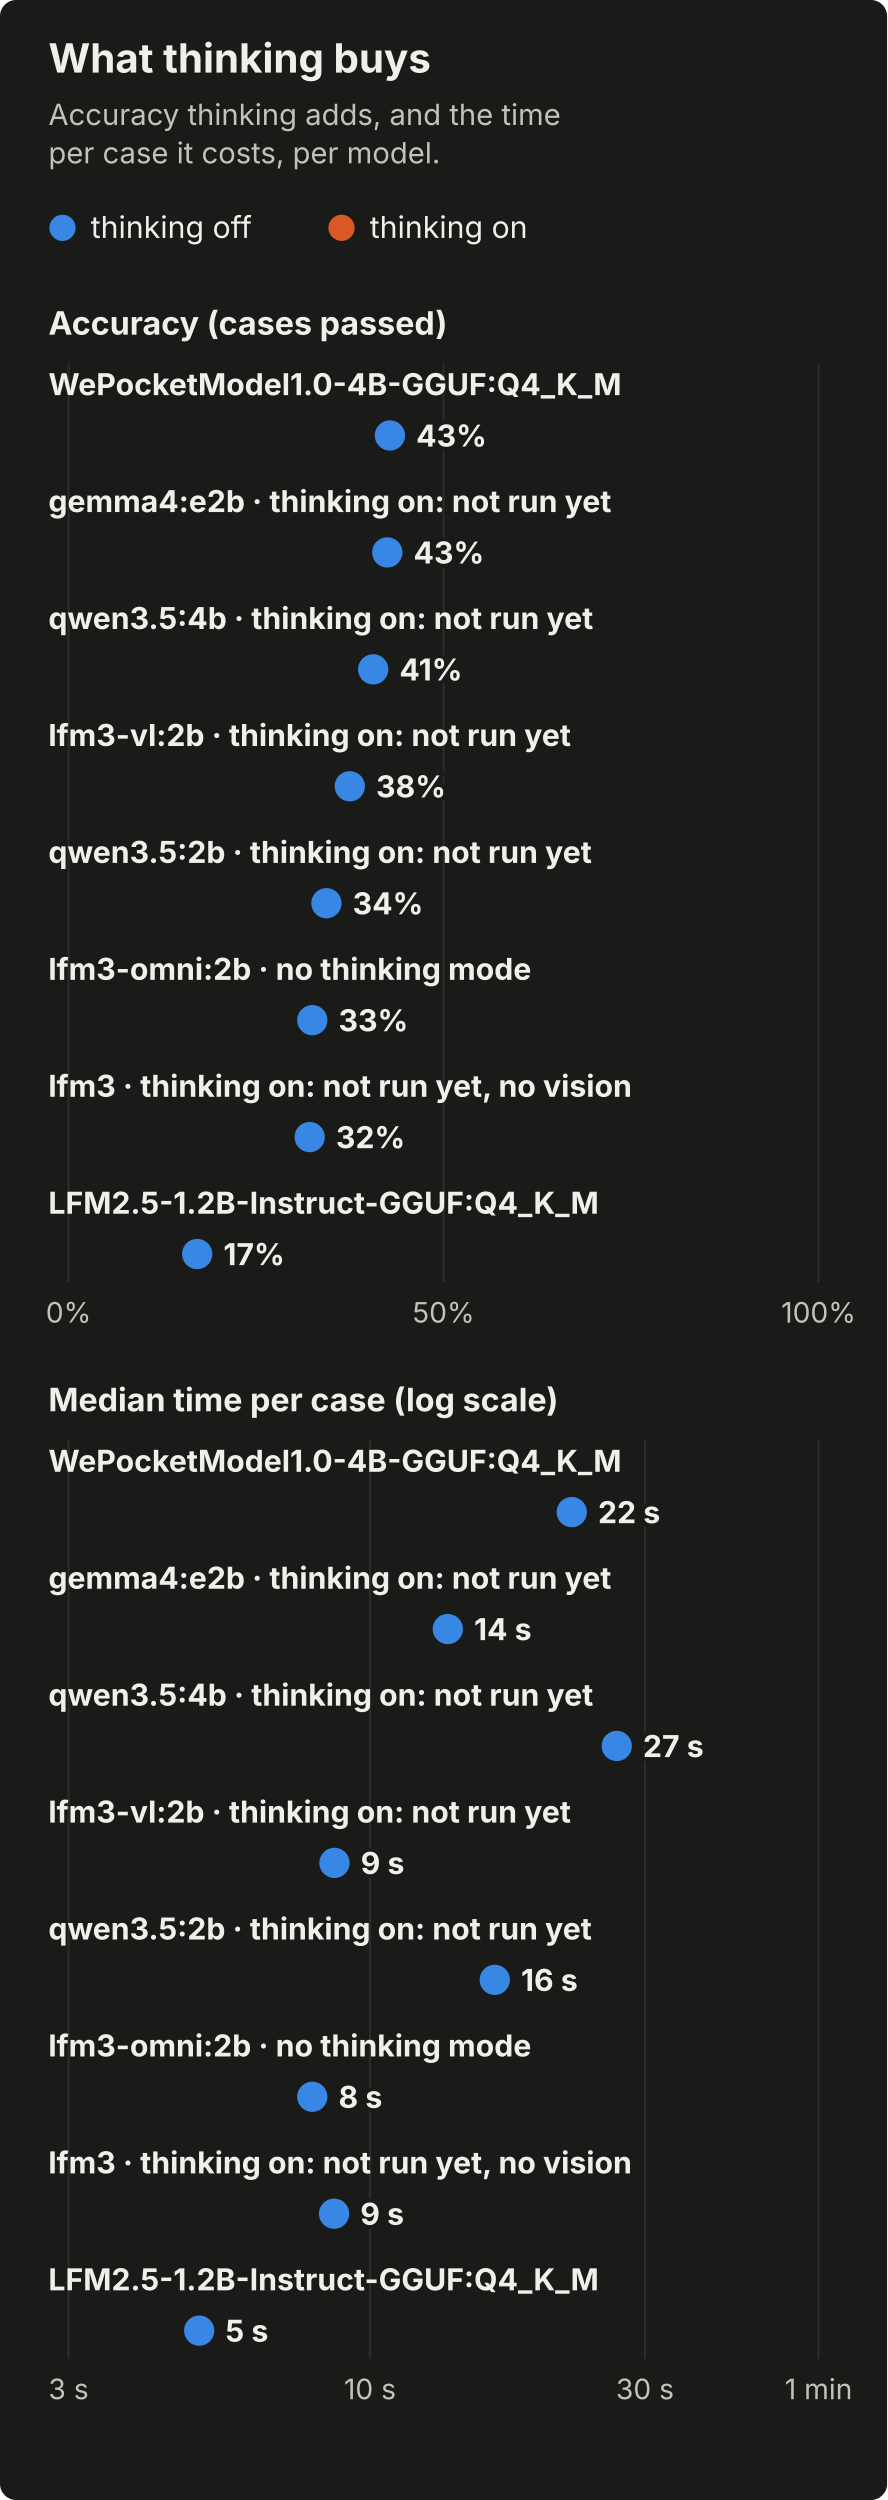
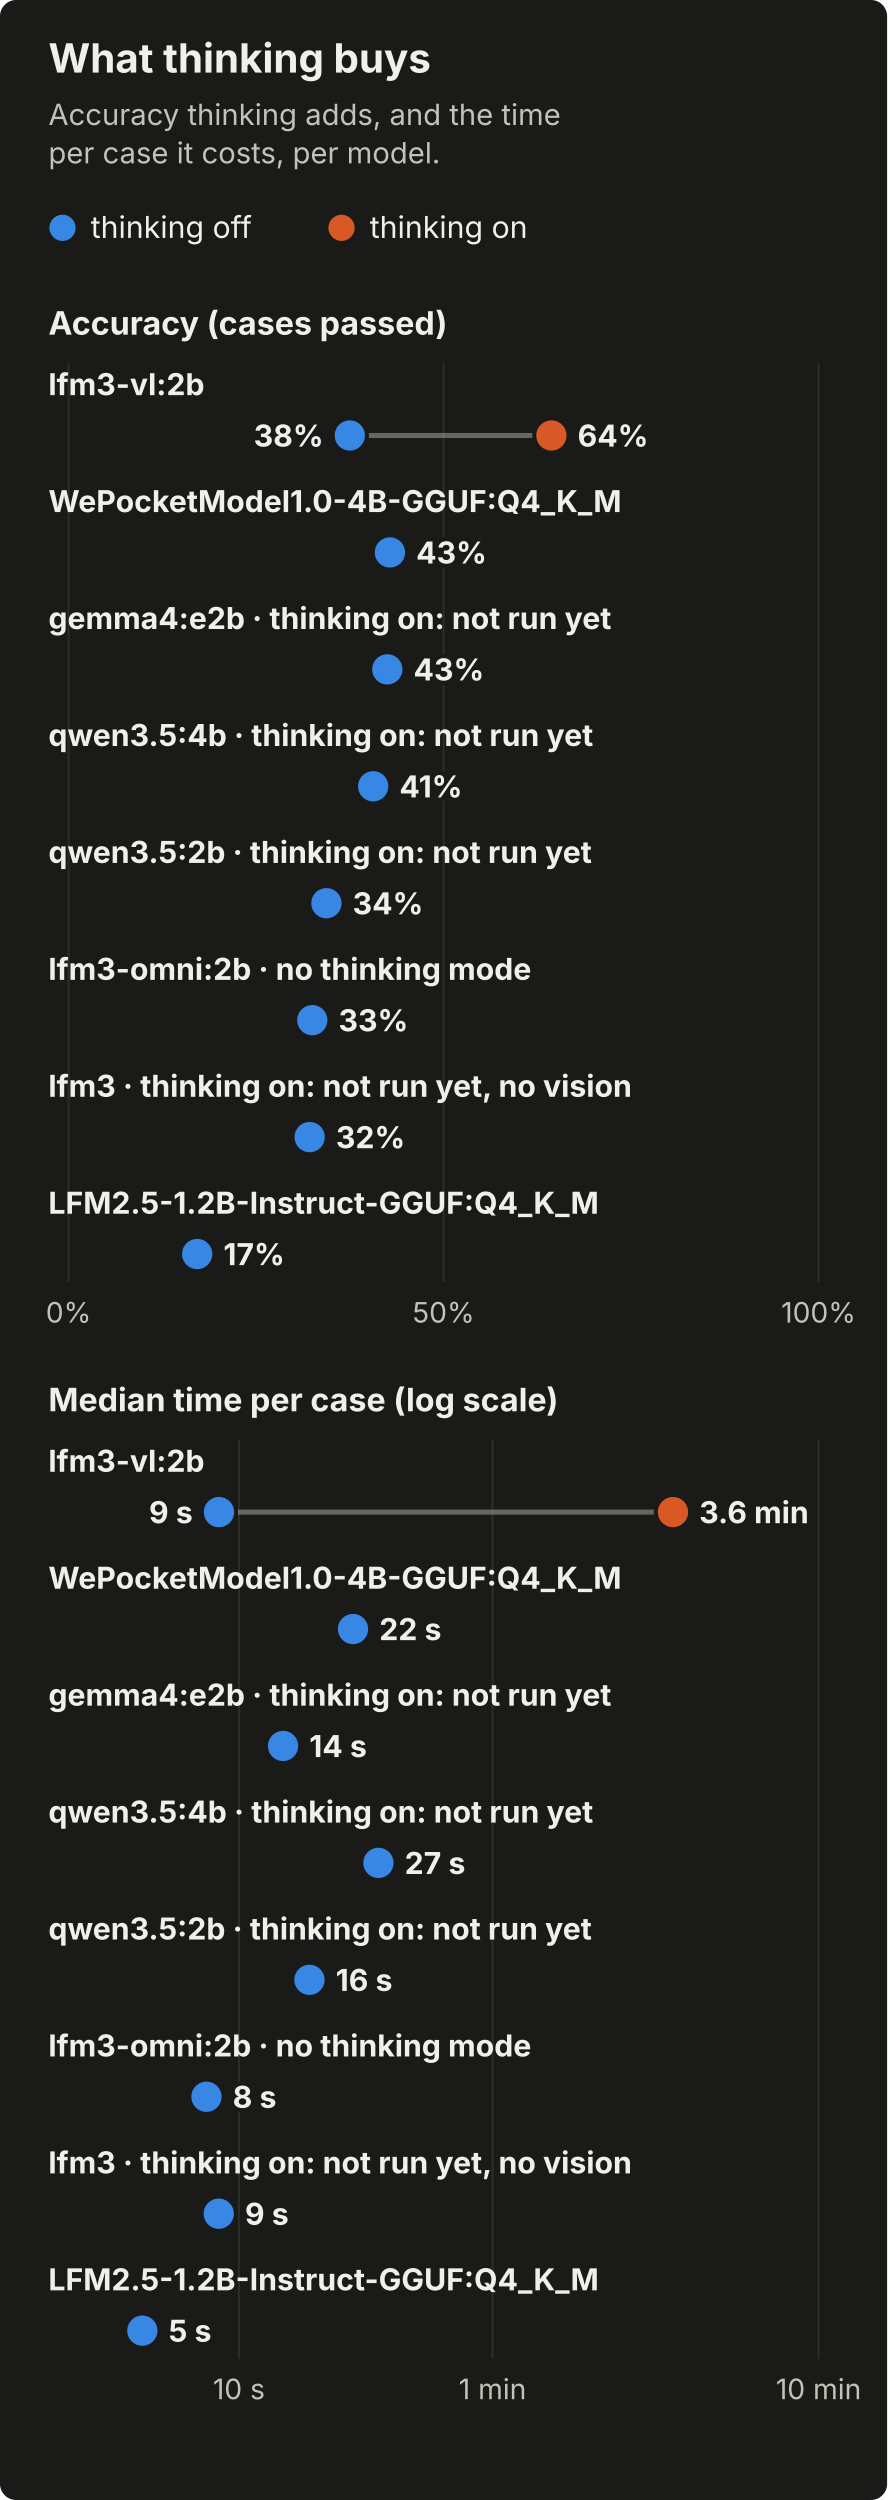
<svg xmlns="http://www.w3.org/2000/svg" width="440" height="1240" viewBox="0 0 440 1240" role="img" aria-label="What thinking buys">
  <rect width="440" height="1240" rx="8" fill="#1a1a19" />
  <text x="24.0" y="36.0" font-size="20" font-weight="700" text-anchor="start" fill="#f0efec" font-family="system-ui, -apple-system, Segoe UI, sans-serif">What thinking buys</text>
  <text x="24.0" y="62.0" font-size="14.5" font-weight="normal" text-anchor="start" fill="#c3c2b7" font-family="system-ui, -apple-system, Segoe UI, sans-serif">Accuracy thinking adds, and the time</text>
  <text x="24.0" y="81.0" font-size="14.5" font-weight="normal" text-anchor="start" fill="#c3c2b7" font-family="system-ui, -apple-system, Segoe UI, sans-serif">per case it costs, per model.</text>
  <circle cx="31.0" cy="113.0" r="7.5" fill="#3987e5" stroke="#1a1a19" stroke-width="2" />
  <text x="45.0" y="118.0" font-size="15" font-weight="normal" text-anchor="start" fill="#f0efec" font-family="system-ui, -apple-system, Segoe UI, sans-serif">thinking off</text>
  <circle cx="169.4" cy="113.0" r="7.5" fill="#d95926" stroke="#1a1a19" stroke-width="2" />
  <text x="183.4" y="118.0" font-size="15" font-weight="normal" text-anchor="start" fill="#f0efec" font-family="system-ui, -apple-system, Segoe UI, sans-serif">thinking on</text>
  <text x="24.0" y="166.0" font-size="16" font-weight="700" text-anchor="start" fill="#f0efec" font-family="system-ui, -apple-system, Segoe UI, sans-serif">Accuracy (cases passed)</text>
  <line x1="34.0" y1="180.0" x2="34.0" y2="636.0" stroke="#2c2c2a" stroke-width="1" />
  <text x="34.0" y="656.0" font-size="14" font-weight="normal" text-anchor="middle" fill="#c3c2b7" font-family="system-ui, -apple-system, Segoe UI, sans-serif">0%</text>
  <line x1="220.0" y1="180.0" x2="220.0" y2="636.0" stroke="#2c2c2a" stroke-width="1" />
  <text x="220.0" y="656.0" font-size="14" font-weight="normal" text-anchor="middle" fill="#c3c2b7" font-family="system-ui, -apple-system, Segoe UI, sans-serif">50%</text>
  <line x1="406.0" y1="180.0" x2="406.0" y2="636.0" stroke="#2c2c2a" stroke-width="1" />
  <text x="406.0" y="656.0" font-size="14" font-weight="normal" text-anchor="middle" fill="#c3c2b7" font-family="system-ui, -apple-system, Segoe UI, sans-serif">100%</text>
-   <text x="24.0" y="196.0" font-size="15" font-weight="700" text-anchor="start" fill="#f0efec" font-family="system-ui, -apple-system, Segoe UI, sans-serif">WePocketModel1.0-4B-GGUF:Q4_K_M</text>
-   <circle cx="193.4" cy="216.0" r="8.5" fill="#3987e5" stroke="#1a1a19" stroke-width="2" />
-   <text x="206.4" y="221.5" font-size="15" font-weight="700" text-anchor="start" fill="#f0efec" stroke="#1a1a19" stroke-width="4" paint-order="stroke" font-family="system-ui, -apple-system, Segoe UI, sans-serif">43%</text>
-   <text x="24.0" y="254.0" font-size="15" font-weight="700" text-anchor="start" fill="#f0efec" font-family="system-ui, -apple-system, Segoe UI, sans-serif">gemma4:e2b  · thinking on: not run yet</text>
-   <circle cx="192.1" cy="274.0" r="8.5" fill="#3987e5" stroke="#1a1a19" stroke-width="2" />
-   <text x="205.1" y="279.5" font-size="15" font-weight="700" text-anchor="start" fill="#f0efec" stroke="#1a1a19" stroke-width="4" paint-order="stroke" font-family="system-ui, -apple-system, Segoe UI, sans-serif">43%</text>
-   <text x="24.0" y="312.0" font-size="15" font-weight="700" text-anchor="start" fill="#f0efec" font-family="system-ui, -apple-system, Segoe UI, sans-serif">qwen3.5:4b  · thinking on: not run yet</text>
-   <circle cx="185.1" cy="332.0" r="8.5" fill="#3987e5" stroke="#1a1a19" stroke-width="2" />
-   <text x="198.1" y="337.5" font-size="15" font-weight="700" text-anchor="start" fill="#f0efec" stroke="#1a1a19" stroke-width="4" paint-order="stroke" font-family="system-ui, -apple-system, Segoe UI, sans-serif">41%</text>
-   <text x="24.0" y="370.0" font-size="15" font-weight="700" text-anchor="start" fill="#f0efec" font-family="system-ui, -apple-system, Segoe UI, sans-serif">lfm3-vl:2b  · thinking on: not run yet</text>
-   <circle cx="173.5" cy="390.0" r="8.5" fill="#3987e5" stroke="#1a1a19" stroke-width="2" />
-   <text x="186.5" y="395.5" font-size="15" font-weight="700" text-anchor="start" fill="#f0efec" stroke="#1a1a19" stroke-width="4" paint-order="stroke" font-family="system-ui, -apple-system, Segoe UI, sans-serif">38%</text>
+   <text x="24.0" y="196.0" font-size="15" font-weight="700" text-anchor="start" fill="#f0efec" font-family="system-ui, -apple-system, Segoe UI, sans-serif">lfm3-vl:2b</text>
+   <line x1="173.5" y1="216.0" x2="273.5" y2="216.0" stroke="#c3c2b7" stroke-width="2.5" stroke-opacity="0.45" />
+   <circle cx="173.5" cy="216.0" r="8.5" fill="#3987e5" stroke="#1a1a19" stroke-width="2" />
+   <circle cx="273.5" cy="216.0" r="8.5" fill="#d95926" stroke="#1a1a19" stroke-width="2" />
+   <text x="160.5" y="221.5" font-size="15" font-weight="700" text-anchor="end" fill="#f0efec" stroke="#1a1a19" stroke-width="4" paint-order="stroke" font-family="system-ui, -apple-system, Segoe UI, sans-serif">38%</text>
+   <text x="286.5" y="221.5" font-size="15" font-weight="700" text-anchor="start" fill="#f0efec" stroke="#1a1a19" stroke-width="4" paint-order="stroke" font-family="system-ui, -apple-system, Segoe UI, sans-serif">64%</text>
+   <text x="24.0" y="254.0" font-size="15" font-weight="700" text-anchor="start" fill="#f0efec" font-family="system-ui, -apple-system, Segoe UI, sans-serif">WePocketModel1.0-4B-GGUF:Q4_K_M</text>
+   <circle cx="193.4" cy="274.0" r="8.5" fill="#3987e5" stroke="#1a1a19" stroke-width="2" />
+   <text x="206.4" y="279.5" font-size="15" font-weight="700" text-anchor="start" fill="#f0efec" stroke="#1a1a19" stroke-width="4" paint-order="stroke" font-family="system-ui, -apple-system, Segoe UI, sans-serif">43%</text>
+   <text x="24.0" y="312.0" font-size="15" font-weight="700" text-anchor="start" fill="#f0efec" font-family="system-ui, -apple-system, Segoe UI, sans-serif">gemma4:e2b  · thinking on: not run yet</text>
+   <circle cx="192.1" cy="332.0" r="8.5" fill="#3987e5" stroke="#1a1a19" stroke-width="2" />
+   <text x="205.1" y="337.5" font-size="15" font-weight="700" text-anchor="start" fill="#f0efec" stroke="#1a1a19" stroke-width="4" paint-order="stroke" font-family="system-ui, -apple-system, Segoe UI, sans-serif">43%</text>
+   <text x="24.0" y="370.0" font-size="15" font-weight="700" text-anchor="start" fill="#f0efec" font-family="system-ui, -apple-system, Segoe UI, sans-serif">qwen3.5:4b  · thinking on: not run yet</text>
+   <circle cx="185.1" cy="390.0" r="8.5" fill="#3987e5" stroke="#1a1a19" stroke-width="2" />
+   <text x="198.1" y="395.5" font-size="15" font-weight="700" text-anchor="start" fill="#f0efec" stroke="#1a1a19" stroke-width="4" paint-order="stroke" font-family="system-ui, -apple-system, Segoe UI, sans-serif">41%</text>
  <text x="24.0" y="428.0" font-size="15" font-weight="700" text-anchor="start" fill="#f0efec" font-family="system-ui, -apple-system, Segoe UI, sans-serif">qwen3.5:2b  · thinking on: not run yet</text>
  <circle cx="161.9" cy="448.0" r="8.5" fill="#3987e5" stroke="#1a1a19" stroke-width="2" />
  <text x="174.9" y="453.5" font-size="15" font-weight="700" text-anchor="start" fill="#f0efec" stroke="#1a1a19" stroke-width="4" paint-order="stroke" font-family="system-ui, -apple-system, Segoe UI, sans-serif">34%</text>
  <text x="24.0" y="486.0" font-size="15" font-weight="700" text-anchor="start" fill="#f0efec" font-family="system-ui, -apple-system, Segoe UI, sans-serif">lfm3-omni:2b  · no thinking mode</text>
  <circle cx="154.9" cy="506.0" r="8.5" fill="#3987e5" stroke="#1a1a19" stroke-width="2" />
  <text x="167.9" y="511.5" font-size="15" font-weight="700" text-anchor="start" fill="#f0efec" stroke="#1a1a19" stroke-width="4" paint-order="stroke" font-family="system-ui, -apple-system, Segoe UI, sans-serif">33%</text>
  <text x="24.0" y="544.0" font-size="15" font-weight="700" text-anchor="start" fill="#f0efec" font-family="system-ui, -apple-system, Segoe UI, sans-serif">lfm3  · thinking on: not run yet, no vision</text>
  <circle cx="153.6" cy="564.0" r="8.5" fill="#3987e5" stroke="#1a1a19" stroke-width="2" />
  <text x="166.6" y="569.5" font-size="15" font-weight="700" text-anchor="start" fill="#f0efec" stroke="#1a1a19" stroke-width="4" paint-order="stroke" font-family="system-ui, -apple-system, Segoe UI, sans-serif">32%</text>
  <text x="24.0" y="602.0" font-size="15" font-weight="700" text-anchor="start" fill="#f0efec" font-family="system-ui, -apple-system, Segoe UI, sans-serif">LFM2.5-1.2B-Instruct-GGUF:Q4_K_M</text>
  <circle cx="97.8" cy="622.0" r="8.5" fill="#3987e5" stroke="#1a1a19" stroke-width="2" />
  <text x="110.8" y="627.5" font-size="15" font-weight="700" text-anchor="start" fill="#f0efec" stroke="#1a1a19" stroke-width="4" paint-order="stroke" font-family="system-ui, -apple-system, Segoe UI, sans-serif">17%</text>
  <text x="24.0" y="700.0" font-size="16" font-weight="700" text-anchor="start" fill="#f0efec" font-family="system-ui, -apple-system, Segoe UI, sans-serif">Median time per case (log scale)</text>
-   <line x1="34.0" y1="714.0" x2="34.0" y2="1170.0" stroke="#2c2c2a" stroke-width="1" />
-   <text x="34.0" y="1190.0" font-size="14" font-weight="normal" text-anchor="middle" fill="#c3c2b7" font-family="system-ui, -apple-system, Segoe UI, sans-serif">3 s</text>
-   <line x1="183.5" y1="714.0" x2="183.5" y2="1170.0" stroke="#2c2c2a" stroke-width="1" />
-   <text x="183.5" y="1190.0" font-size="14" font-weight="normal" text-anchor="middle" fill="#c3c2b7" font-family="system-ui, -apple-system, Segoe UI, sans-serif">10 s</text>
-   <line x1="319.9" y1="714.0" x2="319.9" y2="1170.0" stroke="#2c2c2a" stroke-width="1" />
-   <text x="319.9" y="1190.0" font-size="14" font-weight="normal" text-anchor="middle" fill="#c3c2b7" font-family="system-ui, -apple-system, Segoe UI, sans-serif">30 s</text>
+   <line x1="118.5" y1="714.0" x2="118.5" y2="1170.0" stroke="#2c2c2a" stroke-width="1" />
+   <text x="118.5" y="1190.0" font-size="14" font-weight="normal" text-anchor="middle" fill="#c3c2b7" font-family="system-ui, -apple-system, Segoe UI, sans-serif">10 s</text>
+   <line x1="244.3" y1="714.0" x2="244.3" y2="1170.0" stroke="#2c2c2a" stroke-width="1" />
+   <text x="244.3" y="1190.0" font-size="14" font-weight="normal" text-anchor="middle" fill="#c3c2b7" font-family="system-ui, -apple-system, Segoe UI, sans-serif">1 min</text>
  <line x1="406.0" y1="714.0" x2="406.0" y2="1170.0" stroke="#2c2c2a" stroke-width="1" />
-   <text x="406.0" y="1190.0" font-size="14" font-weight="normal" text-anchor="middle" fill="#c3c2b7" font-family="system-ui, -apple-system, Segoe UI, sans-serif">1 min</text>
-   <text x="24.0" y="730.0" font-size="15" font-weight="700" text-anchor="start" fill="#f0efec" font-family="system-ui, -apple-system, Segoe UI, sans-serif">WePocketModel1.0-4B-GGUF:Q4_K_M</text>
-   <circle cx="283.6" cy="750.0" r="8.5" fill="#3987e5" stroke="#1a1a19" stroke-width="2" />
-   <text x="296.6" y="755.5" font-size="15" font-weight="700" text-anchor="start" fill="#f0efec" stroke="#1a1a19" stroke-width="4" paint-order="stroke" font-family="system-ui, -apple-system, Segoe UI, sans-serif">22 s</text>
-   <text x="24.0" y="788.0" font-size="15" font-weight="700" text-anchor="start" fill="#f0efec" font-family="system-ui, -apple-system, Segoe UI, sans-serif">gemma4:e2b  · thinking on: not run yet</text>
-   <circle cx="222.1" cy="808.0" r="8.5" fill="#3987e5" stroke="#1a1a19" stroke-width="2" />
-   <text x="235.1" y="813.5" font-size="15" font-weight="700" text-anchor="start" fill="#f0efec" stroke="#1a1a19" stroke-width="4" paint-order="stroke" font-family="system-ui, -apple-system, Segoe UI, sans-serif">14 s</text>
-   <text x="24.0" y="846.0" font-size="15" font-weight="700" text-anchor="start" fill="#f0efec" font-family="system-ui, -apple-system, Segoe UI, sans-serif">qwen3.5:4b  · thinking on: not run yet</text>
-   <circle cx="305.9" cy="866.0" r="8.5" fill="#3987e5" stroke="#1a1a19" stroke-width="2" />
-   <text x="318.9" y="871.5" font-size="15" font-weight="700" text-anchor="start" fill="#f0efec" stroke="#1a1a19" stroke-width="4" paint-order="stroke" font-family="system-ui, -apple-system, Segoe UI, sans-serif">27 s</text>
-   <text x="24.0" y="904.0" font-size="15" font-weight="700" text-anchor="start" fill="#f0efec" font-family="system-ui, -apple-system, Segoe UI, sans-serif">lfm3-vl:2b  · thinking on: not run yet</text>
-   <circle cx="165.9" cy="924.0" r="8.5" fill="#3987e5" stroke="#1a1a19" stroke-width="2" />
-   <text x="178.9" y="929.5" font-size="15" font-weight="700" text-anchor="start" fill="#f0efec" stroke="#1a1a19" stroke-width="4" paint-order="stroke" font-family="system-ui, -apple-system, Segoe UI, sans-serif">9 s</text>
+   <text x="406.0" y="1190.0" font-size="14" font-weight="normal" text-anchor="middle" fill="#c3c2b7" font-family="system-ui, -apple-system, Segoe UI, sans-serif">10 min</text>
+   <text x="24.0" y="730.0" font-size="15" font-weight="700" text-anchor="start" fill="#f0efec" font-family="system-ui, -apple-system, Segoe UI, sans-serif">lfm3-vl:2b</text>
+   <line x1="108.6" y1="750.0" x2="333.8" y2="750.0" stroke="#c3c2b7" stroke-width="2.5" stroke-opacity="0.45" />
+   <circle cx="108.6" cy="750.0" r="8.5" fill="#3987e5" stroke="#1a1a19" stroke-width="2" />
+   <circle cx="333.8" cy="750.0" r="8.5" fill="#d95926" stroke="#1a1a19" stroke-width="2" />
+   <text x="95.6" y="755.5" font-size="15" font-weight="700" text-anchor="end" fill="#f0efec" stroke="#1a1a19" stroke-width="4" paint-order="stroke" font-family="system-ui, -apple-system, Segoe UI, sans-serif">9 s</text>
+   <text x="346.8" y="755.5" font-size="15" font-weight="700" text-anchor="start" fill="#f0efec" stroke="#1a1a19" stroke-width="4" paint-order="stroke" font-family="system-ui, -apple-system, Segoe UI, sans-serif">3.6 min</text>
+   <text x="24.0" y="788.0" font-size="15" font-weight="700" text-anchor="start" fill="#f0efec" font-family="system-ui, -apple-system, Segoe UI, sans-serif">WePocketModel1.0-4B-GGUF:Q4_K_M</text>
+   <circle cx="175.1" cy="808.0" r="8.5" fill="#3987e5" stroke="#1a1a19" stroke-width="2" />
+   <text x="188.1" y="813.5" font-size="15" font-weight="700" text-anchor="start" fill="#f0efec" stroke="#1a1a19" stroke-width="4" paint-order="stroke" font-family="system-ui, -apple-system, Segoe UI, sans-serif">22 s</text>
+   <text x="24.0" y="846.0" font-size="15" font-weight="700" text-anchor="start" fill="#f0efec" font-family="system-ui, -apple-system, Segoe UI, sans-serif">gemma4:e2b  · thinking on: not run yet</text>
+   <circle cx="140.4" cy="866.0" r="8.5" fill="#3987e5" stroke="#1a1a19" stroke-width="2" />
+   <text x="153.4" y="871.5" font-size="15" font-weight="700" text-anchor="start" fill="#f0efec" stroke="#1a1a19" stroke-width="4" paint-order="stroke" font-family="system-ui, -apple-system, Segoe UI, sans-serif">14 s</text>
+   <text x="24.0" y="904.0" font-size="15" font-weight="700" text-anchor="start" fill="#f0efec" font-family="system-ui, -apple-system, Segoe UI, sans-serif">qwen3.5:4b  · thinking on: not run yet</text>
+   <circle cx="187.7" cy="924.0" r="8.5" fill="#3987e5" stroke="#1a1a19" stroke-width="2" />
+   <text x="200.7" y="929.5" font-size="15" font-weight="700" text-anchor="start" fill="#f0efec" stroke="#1a1a19" stroke-width="4" paint-order="stroke" font-family="system-ui, -apple-system, Segoe UI, sans-serif">27 s</text>
  <text x="24.0" y="962.0" font-size="15" font-weight="700" text-anchor="start" fill="#f0efec" font-family="system-ui, -apple-system, Segoe UI, sans-serif">qwen3.5:2b  · thinking on: not run yet</text>
-   <circle cx="245.4" cy="982.0" r="8.5" fill="#3987e5" stroke="#1a1a19" stroke-width="2" />
-   <text x="258.4" y="987.5" font-size="15" font-weight="700" text-anchor="start" fill="#f0efec" stroke="#1a1a19" stroke-width="4" paint-order="stroke" font-family="system-ui, -apple-system, Segoe UI, sans-serif">16 s</text>
+   <circle cx="153.5" cy="982.0" r="8.5" fill="#3987e5" stroke="#1a1a19" stroke-width="2" />
+   <text x="166.5" y="987.5" font-size="15" font-weight="700" text-anchor="start" fill="#f0efec" stroke="#1a1a19" stroke-width="4" paint-order="stroke" font-family="system-ui, -apple-system, Segoe UI, sans-serif">16 s</text>
  <text x="24.0" y="1020.0" font-size="15" font-weight="700" text-anchor="start" fill="#f0efec" font-family="system-ui, -apple-system, Segoe UI, sans-serif">lfm3-omni:2b  · no thinking mode</text>
-   <circle cx="154.9" cy="1040.0" r="8.5" fill="#3987e5" stroke="#1a1a19" stroke-width="2" />
-   <text x="167.9" y="1045.5" font-size="15" font-weight="700" text-anchor="start" fill="#f0efec" stroke="#1a1a19" stroke-width="4" paint-order="stroke" font-family="system-ui, -apple-system, Segoe UI, sans-serif">8 s</text>
+   <circle cx="102.4" cy="1040.0" r="8.5" fill="#3987e5" stroke="#1a1a19" stroke-width="2" />
+   <text x="115.4" y="1045.5" font-size="15" font-weight="700" text-anchor="start" fill="#f0efec" stroke="#1a1a19" stroke-width="4" paint-order="stroke" font-family="system-ui, -apple-system, Segoe UI, sans-serif">8 s</text>
  <text x="24.0" y="1078.0" font-size="15" font-weight="700" text-anchor="start" fill="#f0efec" font-family="system-ui, -apple-system, Segoe UI, sans-serif">lfm3  · thinking on: not run yet, no vision</text>
-   <circle cx="165.7" cy="1098.0" r="8.5" fill="#3987e5" stroke="#1a1a19" stroke-width="2" />
-   <text x="178.7" y="1103.5" font-size="15" font-weight="700" text-anchor="start" fill="#f0efec" stroke="#1a1a19" stroke-width="4" paint-order="stroke" font-family="system-ui, -apple-system, Segoe UI, sans-serif">9 s</text>
+   <circle cx="108.5" cy="1098.0" r="8.5" fill="#3987e5" stroke="#1a1a19" stroke-width="2" />
+   <text x="121.5" y="1103.5" font-size="15" font-weight="700" text-anchor="start" fill="#f0efec" stroke="#1a1a19" stroke-width="4" paint-order="stroke" font-family="system-ui, -apple-system, Segoe UI, sans-serif">9 s</text>
  <text x="24.0" y="1136.0" font-size="15" font-weight="700" text-anchor="start" fill="#f0efec" font-family="system-ui, -apple-system, Segoe UI, sans-serif">LFM2.5-1.2B-Instruct-GGUF:Q4_K_M</text>
-   <circle cx="98.8" cy="1156.0" r="8.5" fill="#3987e5" stroke="#1a1a19" stroke-width="2" />
-   <text x="111.8" y="1161.5" font-size="15" font-weight="700" text-anchor="start" fill="#f0efec" stroke="#1a1a19" stroke-width="4" paint-order="stroke" font-family="system-ui, -apple-system, Segoe UI, sans-serif">5 s</text>
+   <circle cx="70.6" cy="1156.0" r="8.5" fill="#3987e5" stroke="#1a1a19" stroke-width="2" />
+   <text x="83.6" y="1161.5" font-size="15" font-weight="700" text-anchor="start" fill="#f0efec" stroke="#1a1a19" stroke-width="4" paint-order="stroke" font-family="system-ui, -apple-system, Segoe UI, sans-serif">5 s</text>
</svg>
